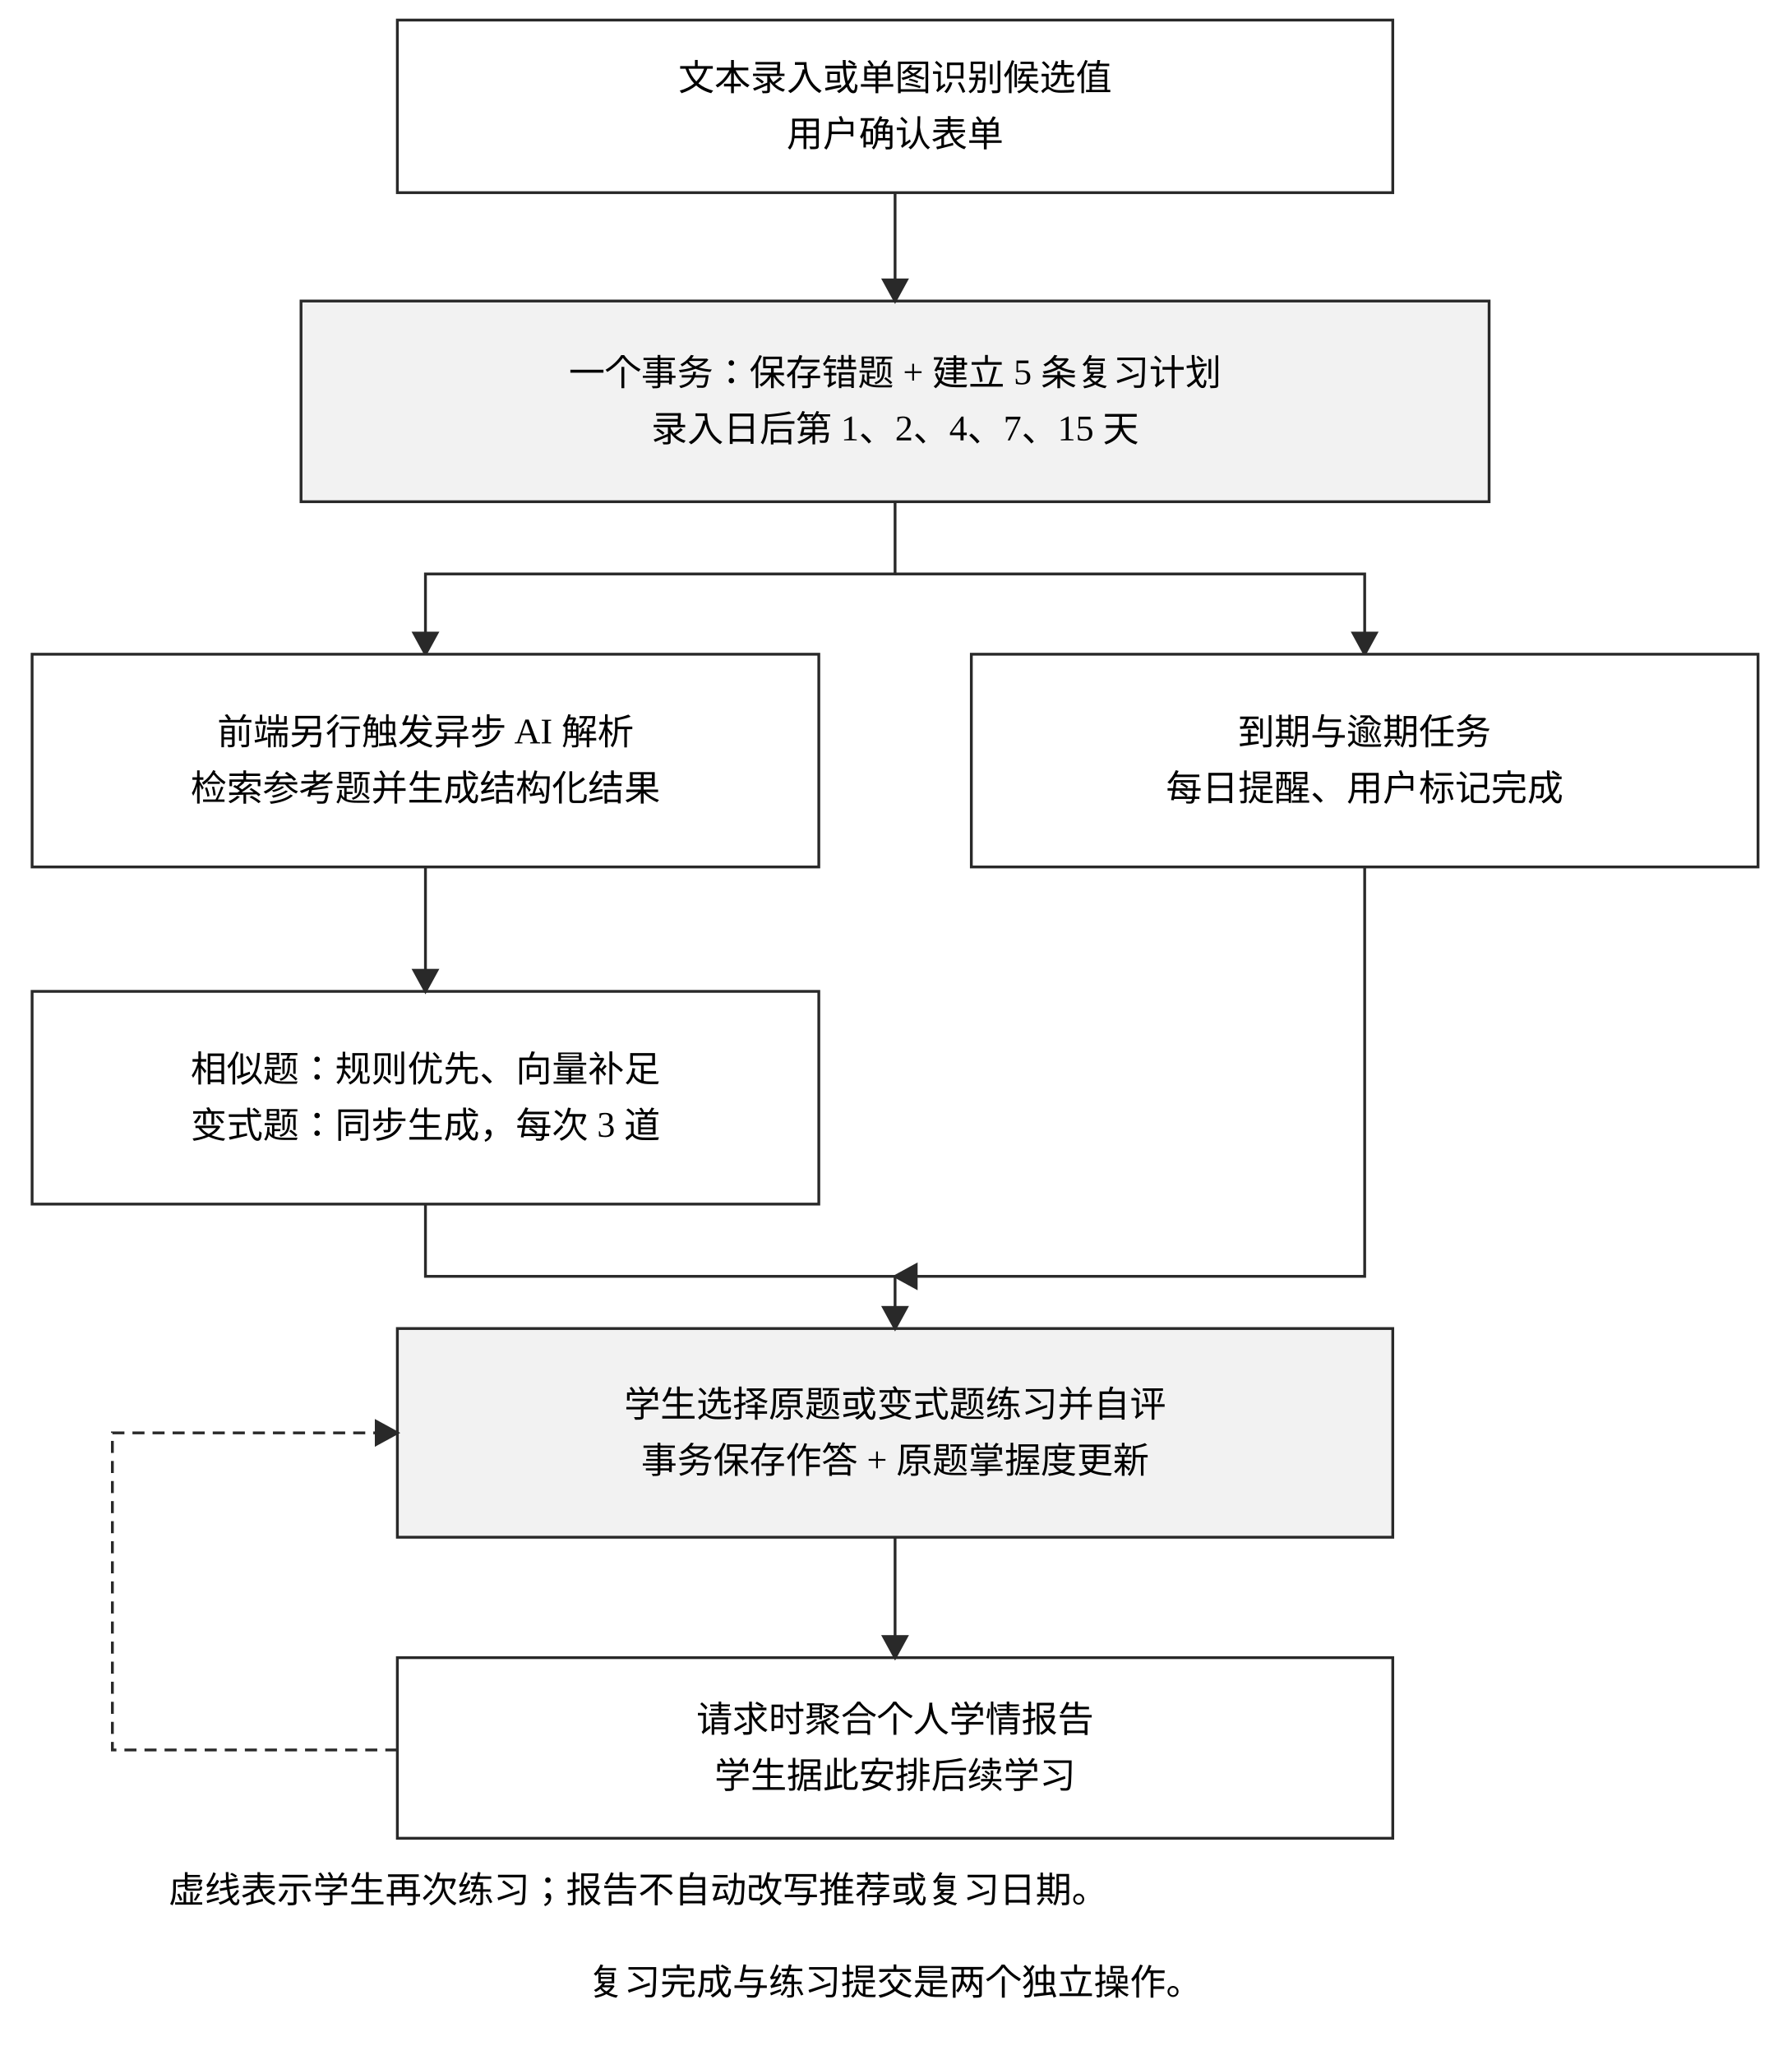
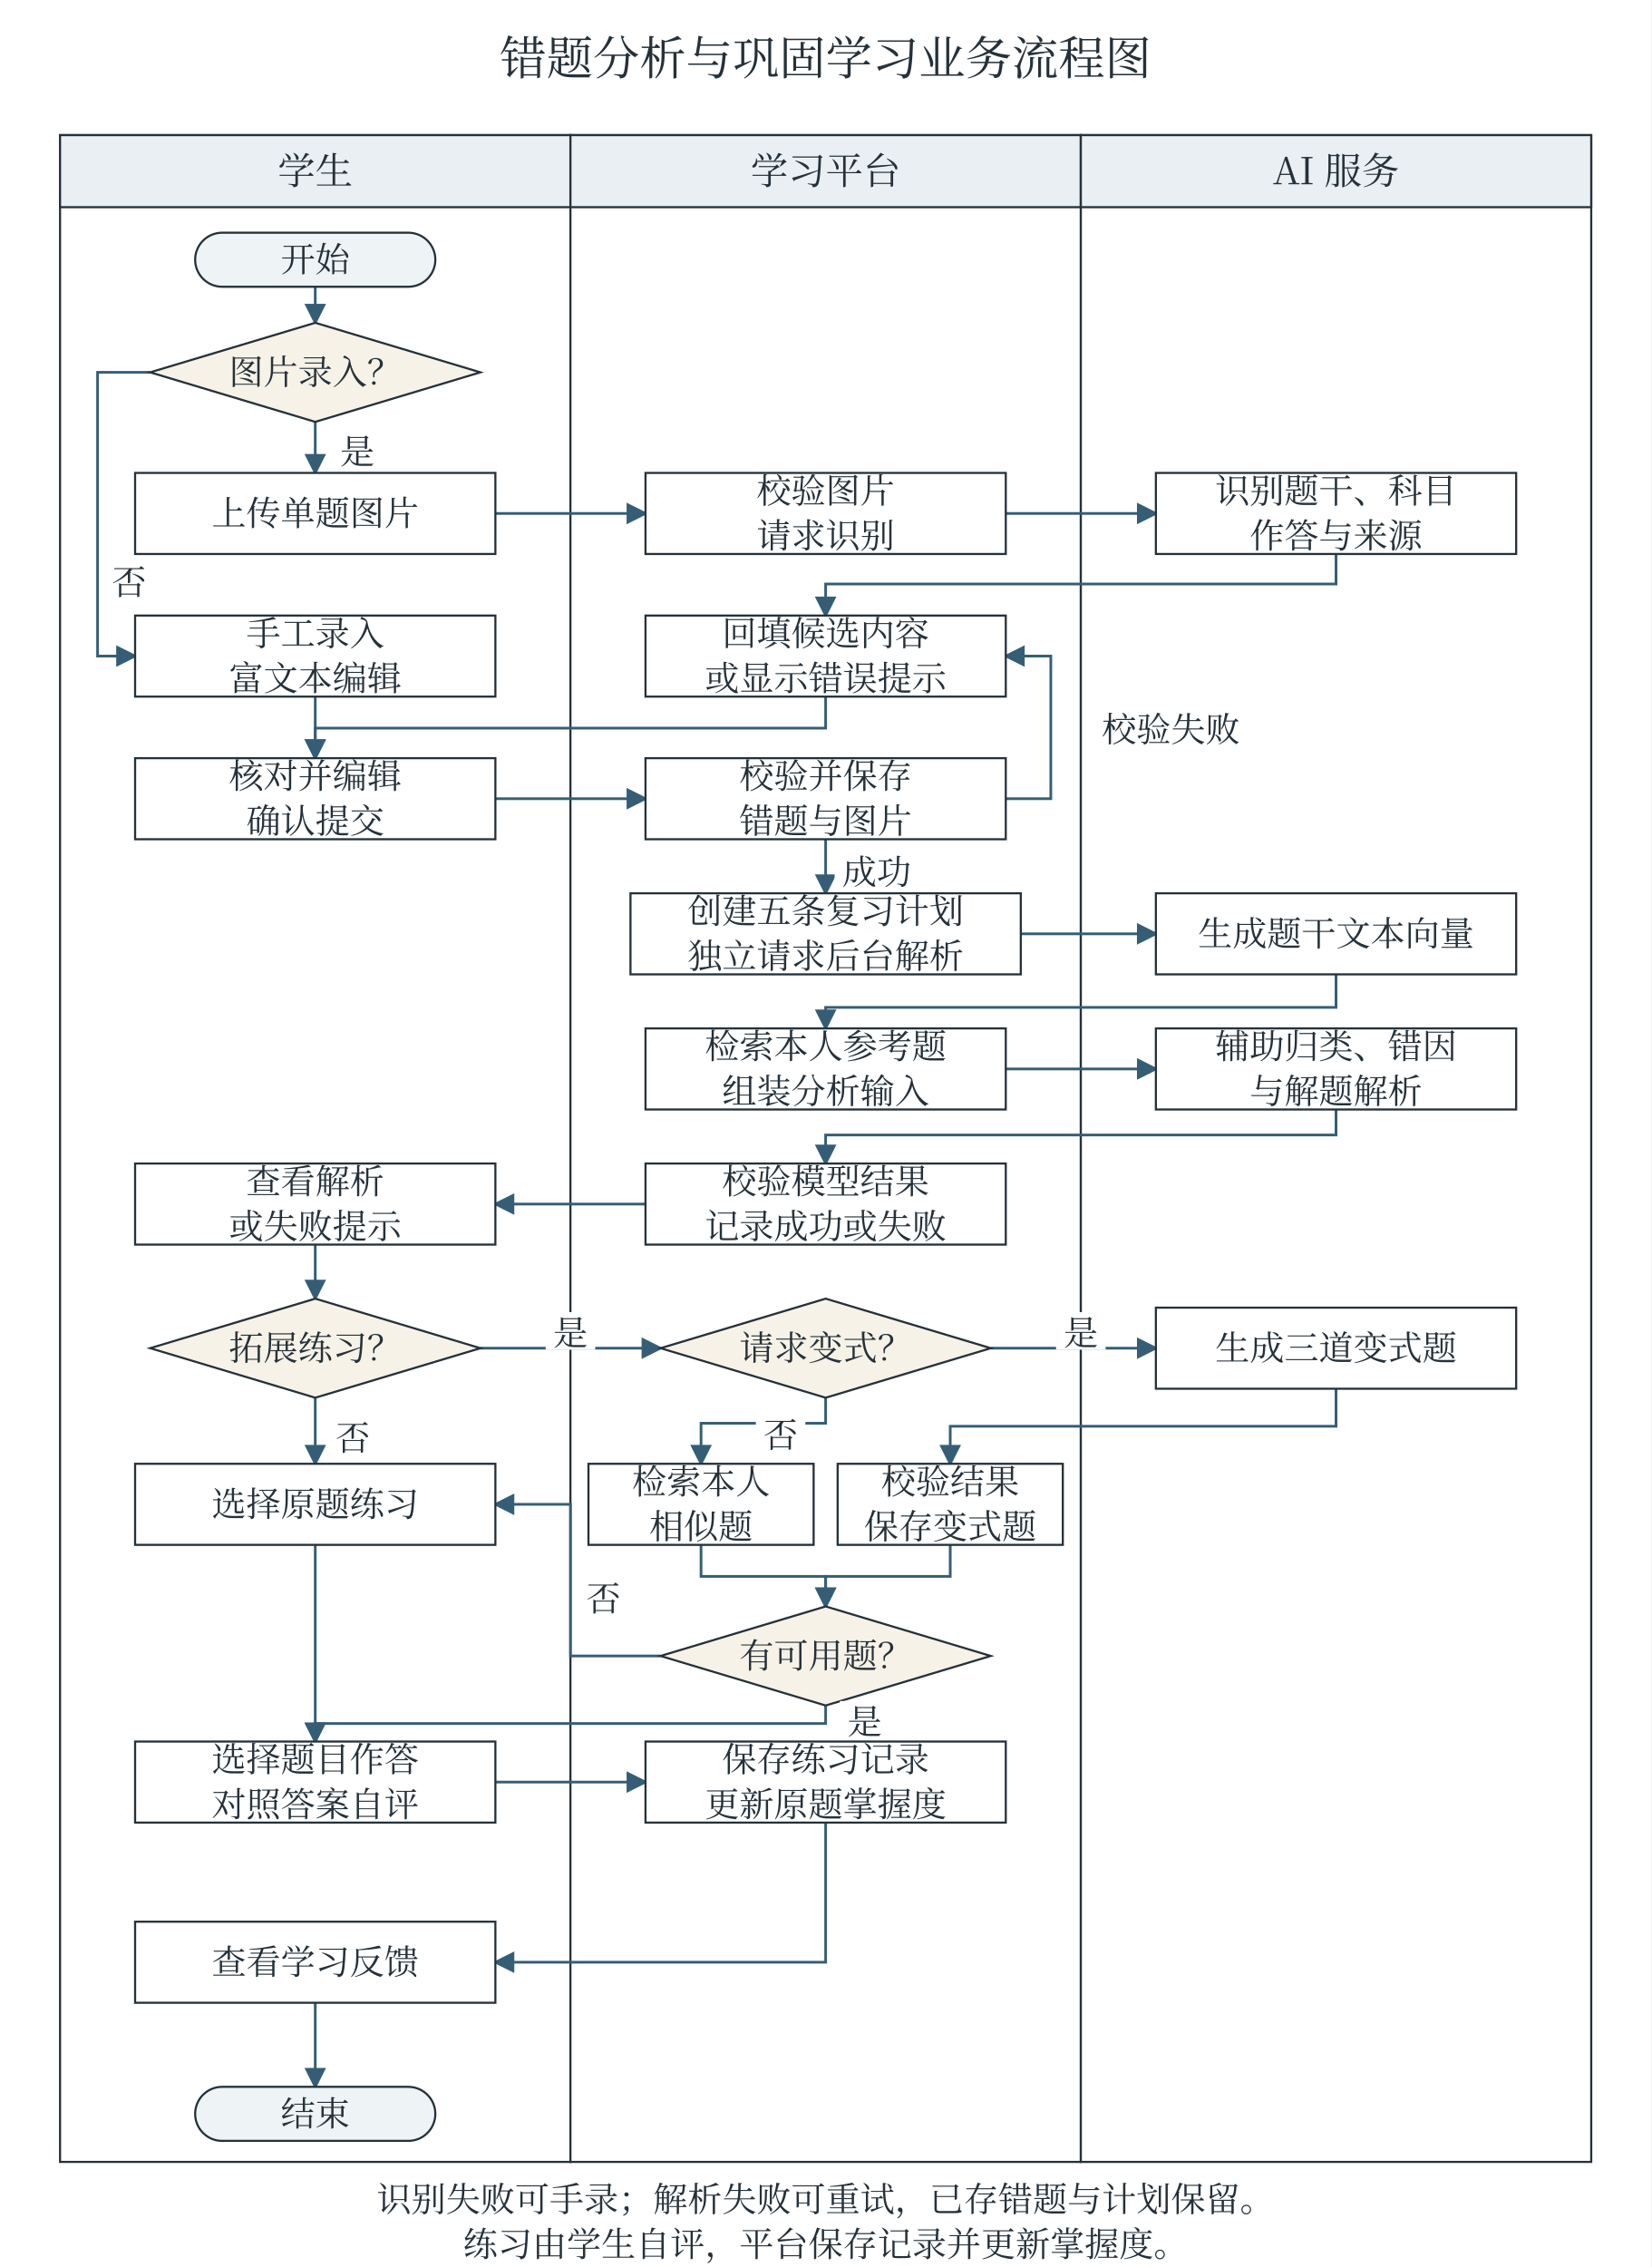
- <svg xmlns="http://www.w3.org/2000/svg" width="157.5mm" height="180.622mm" viewBox="0 0 446.457 512">
-   <rect width="100%" height="100%" fill="white" />
-   <rect x="99" y="5" width="248" height="43" fill="#ffffff" stroke="#292929" stroke-width=".7" />
-   <text x="223.0" y="22.5" font-family="Times New Roman, SimSun, serif" font-size="9" text-anchor="middle" fill="black">文本录入或单图识别候选值</text>
-   <text x="223.0" y="36.5" font-family="Times New Roman, SimSun, serif" font-size="9" text-anchor="middle" fill="black">用户确认表单</text>
-   <rect x="75" y="75" width="296" height="50" fill="#f2f2f2" stroke="#292929" stroke-width=".7" />
-   <text x="223.0" y="96.0" font-family="Times New Roman, SimSun, serif" font-size="9" text-anchor="middle" fill="black">一个事务：保存错题 + 建立 5 条复习计划</text>
-   <text x="223.0" y="110.0" font-family="Times New Roman, SimSun, serif" font-size="9" text-anchor="middle" fill="black">录入日后第 1、2、4、7、15 天</text>
-   <polyline points="223,48 223,75" fill="none" stroke="#292929" stroke-width=".7" />
-   <polygon points="223,75 220.123,69.735 225.877,69.735" fill="#292929" stroke="#292929" stroke-width=".7" />
-   <polyline points="223,125 223,143 106,143 106,163" fill="none" stroke="#292929" stroke-width=".7" />
-   <polygon points="106,163 103.123,157.735 108.877,157.735" fill="#292929" stroke="#292929" stroke-width=".7" />
-   <polyline points="223,143 340,143 340,163" fill="none" stroke="#292929" stroke-width=".7" />
-   <polygon points="340,163 337.123,157.735 342.877,157.735" fill="#292929" stroke="#292929" stroke-width=".7" />
-   <rect x="8" y="163" width="196" height="53" fill="#ffffff" stroke="#292929" stroke-width=".7" />
-   <text x="106.0" y="185.5" font-family="Times New Roman, SimSun, serif" font-size="9" text-anchor="middle" fill="black">前端另行触发异步 AI 解析</text>
-   <text x="106.0" y="199.5" font-family="Times New Roman, SimSun, serif" font-size="9" text-anchor="middle" fill="black">检索参考题并生成结构化结果</text>
-   <rect x="242" y="163" width="196" height="53" fill="#ffffff" stroke="#292929" stroke-width=".7" />
-   <text x="340.0" y="185.5" font-family="Times New Roman, SimSun, serif" font-size="9" text-anchor="middle" fill="black">到期与逾期任务</text>
-   <text x="340.0" y="199.5" font-family="Times New Roman, SimSun, serif" font-size="9" text-anchor="middle" fill="black">每日提醒、用户标记完成</text>
-   <rect x="8" y="247" width="196" height="53" fill="#ffffff" stroke="#292929" stroke-width=".7" />
-   <text x="106.0" y="269.5" font-family="Times New Roman, SimSun, serif" font-size="9" text-anchor="middle" fill="black">相似题：规则优先、向量补足</text>
-   <text x="106.0" y="283.5" font-family="Times New Roman, SimSun, serif" font-size="9" text-anchor="middle" fill="black">变式题：同步生成，每次 3 道</text>
-   <polyline points="106,216 106,247" fill="none" stroke="#292929" stroke-width=".7" />
-   <polygon points="106,247 103.123,241.735 108.877,241.735" fill="#292929" stroke="#292929" stroke-width=".7" />
-   <rect x="99" y="331" width="248" height="52" fill="#f2f2f2" stroke="#292929" stroke-width=".7" />
-   <text x="223.0" y="353.0" font-family="Times New Roman, SimSun, serif" font-size="9" text-anchor="middle" fill="black">学生选择原题或变式题练习并自评</text>
-   <text x="223.0" y="367.0" font-family="Times New Roman, SimSun, serif" font-size="9" text-anchor="middle" fill="black">事务保存作答 + 原题掌握度更新</text>
-   <polyline points="106,300 106,318 223,318 223,331" fill="none" stroke="#292929" stroke-width=".7" />
-   <polygon points="223,331 220.123,325.735 225.877,325.735" fill="#292929" stroke="#292929" stroke-width=".7" />
-   <polyline points="340,216 340,318 223,318" fill="none" stroke="#292929" stroke-width=".7" />
-   <polygon points="223,318 228.265,315.123 228.265,320.877" fill="#292929" stroke="#292929" stroke-width=".7" />
-   <rect x="99" y="413" width="248" height="45" fill="#ffffff" stroke="#292929" stroke-width=".7" />
-   <text x="223.0" y="431.5" font-family="Times New Roman, SimSun, serif" font-size="9" text-anchor="middle" fill="black">请求时聚合个人学情报告</text>
-   <text x="223.0" y="445.5" font-family="Times New Roman, SimSun, serif" font-size="9" text-anchor="middle" fill="black">学生据此安排后续学习</text>
-   <polyline points="223,383 223,413" fill="none" stroke="#292929" stroke-width=".7" />
-   <polygon points="223,413 220.123,407.735 225.877,407.735" fill="#292929" stroke="#292929" stroke-width=".7" />
-   <polyline points="99,436 28,436 28,357 99,357" fill="none" stroke="#292929" stroke-width=".7" stroke-dasharray="3 2" />
-   <polygon points="99,357 93.735,359.877 93.735,354.123" fill="#292929" stroke="#292929" stroke-width=".7" />
-   <text x="42" y="474" font-family="Times New Roman, SimSun, serif" font-size="9" text-anchor="start" fill="black">虚线表示学生再次练习；报告不自动改写推荐或复习日期。</text>
-   <text x="223" y="497" font-family="Times New Roman, SimSun, serif" font-size="9" text-anchor="middle" fill="black">复习完成与练习提交是两个独立操作。</text>
+ <svg xmlns="http://www.w3.org/2000/svg" width="157.5mm" height="216.204mm" viewBox="0 0 1100 1510">
+   <defs>
+     <marker id="arrow" markerWidth="8" markerHeight="8" refX="7" refY="4" orient="auto">
+       <path d="M0,0 L8,4 L0,8 Z" fill="#355e76" />
+     </marker>
+   </defs>
+   <rect width="1100" height="1510" fill="white" />
+   <text x="550" y="49.85" text-anchor="middle" font-family="Noto Serif SC,Noto Serif CJK SC,SimSun,宋体,serif" font-size="31" fill="#25313a">错题分析与巩固学习业务流程图</text>
+   <rect x="40.0" y="90" width="340.0" height="1350" rx="0" fill="#ffffff" stroke="#25313a" stroke-width="1.4" />
+   <rect x="40.0" y="90" width="340.0" height="48" rx="0" fill="#e9eff3" stroke="#25313a" stroke-width="1.4" />
+   <text x="210.0" y="122.75" text-anchor="middle" font-family="Noto Serif SC,Noto Serif CJK SC,SimSun,宋体,serif" font-size="25" fill="#25313a">学生</text>
+   <rect x="380.0" y="90" width="340.0" height="1350" rx="0" fill="#ffffff" stroke="#25313a" stroke-width="1.4" />
+   <rect x="380.0" y="90" width="340.0" height="48" rx="0" fill="#e9eff3" stroke="#25313a" stroke-width="1.4" />
+   <text x="550.0" y="122.75" text-anchor="middle" font-family="Noto Serif SC,Noto Serif CJK SC,SimSun,宋体,serif" font-size="25" fill="#25313a">学习平台</text>
+   <rect x="720.0" y="90" width="340.0" height="1350" rx="0" fill="#ffffff" stroke="#25313a" stroke-width="1.4" />
+   <rect x="720.0" y="90" width="340.0" height="48" rx="0" fill="#e9eff3" stroke="#25313a" stroke-width="1.4" />
+   <text x="890.0" y="122.75" text-anchor="middle" font-family="Noto Serif SC,Noto Serif CJK SC,SimSun,宋体,serif" font-size="25" fill="#25313a">AI 服务</text>
+   <polyline points="210.0,191 210.0,215" fill="none" stroke="#355e76" stroke-width="1.8" marker-end="url(#arrow)" />
+   <polyline points="210.0,281 210.0,315" fill="none" stroke="#355e76" stroke-width="1.8" marker-end="url(#arrow)" />
+   <polyline points="100.0,248.0 65,248 65,437 90.0,437.0" fill="none" stroke="#355e76" stroke-width="1.8" marker-end="url(#arrow)" />
+   <polyline points="330.0,342.0 430.0,342.0" fill="none" stroke="#355e76" stroke-width="1.8" marker-end="url(#arrow)" />
+   <polyline points="670.0,342.0 770.0,342.0" fill="none" stroke="#355e76" stroke-width="1.8" marker-end="url(#arrow)" />
+   <polyline points="890.0,369 890,389 550,389 550.0,410" fill="none" stroke="#355e76" stroke-width="1.8" marker-end="url(#arrow)" />
+   <polyline points="550.0,464 550,485 210,485 210.0,505" fill="none" stroke="#355e76" stroke-width="1.8" marker-end="url(#arrow)" />
+   <polyline points="210.0,464 210.0,505" fill="none" stroke="#355e76" stroke-width="1.8" marker-end="url(#arrow)" />
+   <polyline points="330.0,532.0 430.0,532.0" fill="none" stroke="#355e76" stroke-width="1.8" marker-end="url(#arrow)" />
+   <polyline points="670.0,532.0 700,532 700,437 670.0,437.0" fill="none" stroke="#355e76" stroke-width="1.8" marker-end="url(#arrow)" />
+   <polyline points="550.0,559 550.0,595" fill="none" stroke="#355e76" stroke-width="1.8" marker-end="url(#arrow)" />
+   <polyline points="680.0,622.0 770.0,622.0" fill="none" stroke="#355e76" stroke-width="1.8" marker-end="url(#arrow)" />
+   <polyline points="890.0,649 890,671 550,671 550.0,685" fill="none" stroke="#355e76" stroke-width="1.8" marker-end="url(#arrow)" />
+   <polyline points="670.0,712.0 770.0,712.0" fill="none" stroke="#355e76" stroke-width="1.8" marker-end="url(#arrow)" />
+   <polyline points="890.0,739 890,756 550,756 550.0,775" fill="none" stroke="#355e76" stroke-width="1.8" marker-end="url(#arrow)" />
+   <polyline points="430.0,802.0 330.0,802.0" fill="none" stroke="#355e76" stroke-width="1.8" marker-end="url(#arrow)" />
+   <polyline points="210.0,829 210.0,865" fill="none" stroke="#355e76" stroke-width="1.8" marker-end="url(#arrow)" />
+   <polyline points="320.0,898.0 440.0,898.0" fill="none" stroke="#355e76" stroke-width="1.8" marker-end="url(#arrow)" />
+   <polyline points="210.0,931 210.0,975" fill="none" stroke="#355e76" stroke-width="1.8" marker-end="url(#arrow)" />
+   <polyline points="660.0,898.0 770.0,898.0" fill="none" stroke="#355e76" stroke-width="1.8" marker-end="url(#arrow)" />
+   <polyline points="550.0,931 550,948 467,948 467.0,975" fill="none" stroke="#355e76" stroke-width="1.8" marker-end="url(#arrow)" />
+   <polyline points="890.0,925 890,950 633,950 633.0,975" fill="none" stroke="#355e76" stroke-width="1.8" marker-end="url(#arrow)" />
+   <polyline points="467.0,1029 467,1050 550,1050 550.0,1070" fill="none" stroke="#355e76" stroke-width="1.8" marker-end="url(#arrow)" />
+   <polyline points="633.0,1029 633,1050 550,1050 550.0,1070" fill="none" stroke="#355e76" stroke-width="1.8" marker-end="url(#arrow)" />
+   <polyline points="550.0,1136 550,1148 210,1148 210.0,1160" fill="none" stroke="#355e76" stroke-width="1.8" marker-end="url(#arrow)" />
+   <polyline points="440.0,1103.0 380,1103 380,1002 330.0,1002.0" fill="none" stroke="#355e76" stroke-width="1.8" marker-end="url(#arrow)" />
+   <polyline points="210.0,1029 210.0,1160" fill="none" stroke="#355e76" stroke-width="1.8" marker-end="url(#arrow)" />
+   <polyline points="330.0,1187.0 430.0,1187.0" fill="none" stroke="#355e76" stroke-width="1.8" marker-end="url(#arrow)" />
+   <polyline points="550.0,1214 550,1307 330.0,1307.0" fill="none" stroke="#355e76" stroke-width="1.8" marker-end="url(#arrow)" />
+   <polyline points="210.0,1334 210.0,1390" fill="none" stroke="#355e76" stroke-width="1.8" marker-end="url(#arrow)" />
+   <rect x="130.0" y="155" width="160" height="36" rx="18.0" fill="#eef3f5" stroke="#25313a" stroke-width="1.4" />
+   <text x="210.0" y="181.05" text-anchor="middle" font-family="Noto Serif SC,Noto Serif CJK SC,SimSun,宋体,serif" font-size="23" fill="#25313a">开始</text>
+   <polygon points="210.0,215 320.0,248.0 210.0,281 100.0,248.0" fill="#f7f2e7" stroke="#25313a" stroke-width="1.4" />
+   <text x="210.0" y="256.05" text-anchor="middle" font-family="Noto Serif SC,Noto Serif CJK SC,SimSun,宋体,serif" font-size="23" fill="#25313a">图片录入？</text>
+   <rect x="90.0" y="315" width="240" height="54" rx="0" fill="#ffffff" stroke="#25313a" stroke-width="1.4" />
+   <text x="210.0" y="350.05" text-anchor="middle" font-family="Noto Serif SC,Noto Serif CJK SC,SimSun,宋体,serif" font-size="23" fill="#25313a">上传单题图片</text>
+   <rect x="430.0" y="315" width="240" height="54" rx="0" fill="#ffffff" stroke="#25313a" stroke-width="1.4" />
+   <text x="550.0" y="335.1" text-anchor="middle" font-family="Noto Serif SC,Noto Serif CJK SC,SimSun,宋体,serif" font-size="23" fill="#25313a">校验图片</text>
+   <text x="550.0" y="365.0" text-anchor="middle" font-family="Noto Serif SC,Noto Serif CJK SC,SimSun,宋体,serif" font-size="23" fill="#25313a">请求识别</text>
+   <rect x="770.0" y="315" width="240" height="54" rx="0" fill="#ffffff" stroke="#25313a" stroke-width="1.4" />
+   <text x="890.0" y="335.1" text-anchor="middle" font-family="Noto Serif SC,Noto Serif CJK SC,SimSun,宋体,serif" font-size="23" fill="#25313a">识别题干、科目</text>
+   <text x="890.0" y="365.0" text-anchor="middle" font-family="Noto Serif SC,Noto Serif CJK SC,SimSun,宋体,serif" font-size="23" fill="#25313a">作答与来源</text>
+   <rect x="90.0" y="410" width="240" height="54" rx="0" fill="#ffffff" stroke="#25313a" stroke-width="1.4" />
+   <text x="210.0" y="430.1" text-anchor="middle" font-family="Noto Serif SC,Noto Serif CJK SC,SimSun,宋体,serif" font-size="23" fill="#25313a">手工录入</text>
+   <text x="210.0" y="460.0" text-anchor="middle" font-family="Noto Serif SC,Noto Serif CJK SC,SimSun,宋体,serif" font-size="23" fill="#25313a">富文本编辑</text>
+   <rect x="430.0" y="410" width="240" height="54" rx="0" fill="#ffffff" stroke="#25313a" stroke-width="1.4" />
+   <text x="550.0" y="430.1" text-anchor="middle" font-family="Noto Serif SC,Noto Serif CJK SC,SimSun,宋体,serif" font-size="23" fill="#25313a">回填候选内容</text>
+   <text x="550.0" y="460.0" text-anchor="middle" font-family="Noto Serif SC,Noto Serif CJK SC,SimSun,宋体,serif" font-size="23" fill="#25313a">或显示错误提示</text>
+   <rect x="90.0" y="505" width="240" height="54" rx="0" fill="#ffffff" stroke="#25313a" stroke-width="1.4" />
+   <text x="210.0" y="525.1" text-anchor="middle" font-family="Noto Serif SC,Noto Serif CJK SC,SimSun,宋体,serif" font-size="23" fill="#25313a">核对并编辑</text>
+   <text x="210.0" y="555" text-anchor="middle" font-family="Noto Serif SC,Noto Serif CJK SC,SimSun,宋体,serif" font-size="23" fill="#25313a">确认提交</text>
+   <rect x="430.0" y="505" width="240" height="54" rx="0" fill="#ffffff" stroke="#25313a" stroke-width="1.4" />
+   <text x="550.0" y="525.1" text-anchor="middle" font-family="Noto Serif SC,Noto Serif CJK SC,SimSun,宋体,serif" font-size="23" fill="#25313a">校验并保存</text>
+   <text x="550.0" y="555" text-anchor="middle" font-family="Noto Serif SC,Noto Serif CJK SC,SimSun,宋体,serif" font-size="23" fill="#25313a">错题与图片</text>
+   <rect x="420.0" y="595" width="260" height="54" rx="0" fill="#ffffff" stroke="#25313a" stroke-width="1.4" />
+   <text x="550.0" y="615.1" text-anchor="middle" font-family="Noto Serif SC,Noto Serif CJK SC,SimSun,宋体,serif" font-size="23" fill="#25313a">创建五条复习计划</text>
+   <text x="550.0" y="645" text-anchor="middle" font-family="Noto Serif SC,Noto Serif CJK SC,SimSun,宋体,serif" font-size="23" fill="#25313a">独立请求后台解析</text>
+   <rect x="770.0" y="595" width="240" height="54" rx="0" fill="#ffffff" stroke="#25313a" stroke-width="1.4" />
+   <text x="890.0" y="630.05" text-anchor="middle" font-family="Noto Serif SC,Noto Serif CJK SC,SimSun,宋体,serif" font-size="23" fill="#25313a">生成题干文本向量</text>
+   <rect x="430.0" y="685" width="240" height="54" rx="0" fill="#ffffff" stroke="#25313a" stroke-width="1.4" />
+   <text x="550.0" y="705.1" text-anchor="middle" font-family="Noto Serif SC,Noto Serif CJK SC,SimSun,宋体,serif" font-size="23" fill="#25313a">检索本人参考题</text>
+   <text x="550.0" y="735" text-anchor="middle" font-family="Noto Serif SC,Noto Serif CJK SC,SimSun,宋体,serif" font-size="23" fill="#25313a">组装分析输入</text>
+   <rect x="770.0" y="685" width="240" height="54" rx="0" fill="#ffffff" stroke="#25313a" stroke-width="1.4" />
+   <text x="890.0" y="705.1" text-anchor="middle" font-family="Noto Serif SC,Noto Serif CJK SC,SimSun,宋体,serif" font-size="23" fill="#25313a">辅助归类、错因</text>
+   <text x="890.0" y="735" text-anchor="middle" font-family="Noto Serif SC,Noto Serif CJK SC,SimSun,宋体,serif" font-size="23" fill="#25313a">与解题解析</text>
+   <rect x="430.0" y="775" width="240" height="54" rx="0" fill="#ffffff" stroke="#25313a" stroke-width="1.4" />
+   <text x="550.0" y="795.1" text-anchor="middle" font-family="Noto Serif SC,Noto Serif CJK SC,SimSun,宋体,serif" font-size="23" fill="#25313a">校验模型结果</text>
+   <text x="550.0" y="825" text-anchor="middle" font-family="Noto Serif SC,Noto Serif CJK SC,SimSun,宋体,serif" font-size="23" fill="#25313a">记录成功或失败</text>
+   <rect x="90.0" y="775" width="240" height="54" rx="0" fill="#ffffff" stroke="#25313a" stroke-width="1.4" />
+   <text x="210.0" y="795.1" text-anchor="middle" font-family="Noto Serif SC,Noto Serif CJK SC,SimSun,宋体,serif" font-size="23" fill="#25313a">查看解析</text>
+   <text x="210.0" y="825" text-anchor="middle" font-family="Noto Serif SC,Noto Serif CJK SC,SimSun,宋体,serif" font-size="23" fill="#25313a">或失败提示</text>
+   <polygon points="210.0,865 320.0,898.0 210.0,931 100.0,898.0" fill="#f7f2e7" stroke="#25313a" stroke-width="1.4" />
+   <text x="210.0" y="906.05" text-anchor="middle" font-family="Noto Serif SC,Noto Serif CJK SC,SimSun,宋体,serif" font-size="23" fill="#25313a">拓展练习？</text>
+   <polygon points="550.0,865 660.0,898.0 550.0,931 440.0,898.0" fill="#f7f2e7" stroke="#25313a" stroke-width="1.4" />
+   <text x="550.0" y="906.05" text-anchor="middle" font-family="Noto Serif SC,Noto Serif CJK SC,SimSun,宋体,serif" font-size="23" fill="#25313a">请求变式？</text>
+   <rect x="770.0" y="871" width="240" height="54" rx="0" fill="#ffffff" stroke="#25313a" stroke-width="1.4" />
+   <text x="890.0" y="906.05" text-anchor="middle" font-family="Noto Serif SC,Noto Serif CJK SC,SimSun,宋体,serif" font-size="23" fill="#25313a">生成三道变式题</text>
+   <rect x="90.0" y="975" width="240" height="54" rx="0" fill="#ffffff" stroke="#25313a" stroke-width="1.4" />
+   <text x="210.0" y="1010.05" text-anchor="middle" font-family="Noto Serif SC,Noto Serif CJK SC,SimSun,宋体,serif" font-size="23" fill="#25313a">选择原题练习</text>
+   <rect x="392" y="975" width="150" height="54" rx="0" fill="#ffffff" stroke="#25313a" stroke-width="1.4" />
+   <text x="467.0" y="995.1" text-anchor="middle" font-family="Noto Serif SC,Noto Serif CJK SC,SimSun,宋体,serif" font-size="23" fill="#25313a">检索本人</text>
+   <text x="467.0" y="1025.0" text-anchor="middle" font-family="Noto Serif SC,Noto Serif CJK SC,SimSun,宋体,serif" font-size="23" fill="#25313a">相似题</text>
+   <rect x="558" y="975" width="150" height="54" rx="0" fill="#ffffff" stroke="#25313a" stroke-width="1.4" />
+   <text x="633.0" y="995.1" text-anchor="middle" font-family="Noto Serif SC,Noto Serif CJK SC,SimSun,宋体,serif" font-size="23" fill="#25313a">校验结果</text>
+   <text x="633.0" y="1025.0" text-anchor="middle" font-family="Noto Serif SC,Noto Serif CJK SC,SimSun,宋体,serif" font-size="23" fill="#25313a">保存变式题</text>
+   <polygon points="550.0,1070 660.0,1103.0 550.0,1136 440.0,1103.0" fill="#f7f2e7" stroke="#25313a" stroke-width="1.4" />
+   <text x="550.0" y="1111.05" text-anchor="middle" font-family="Noto Serif SC,Noto Serif CJK SC,SimSun,宋体,serif" font-size="23" fill="#25313a">有可用题？</text>
+   <rect x="90.0" y="1160" width="240" height="54" rx="0" fill="#ffffff" stroke="#25313a" stroke-width="1.4" />
+   <text x="210.0" y="1180.1" text-anchor="middle" font-family="Noto Serif SC,Noto Serif CJK SC,SimSun,宋体,serif" font-size="23" fill="#25313a">选择题目作答</text>
+   <text x="210.0" y="1210.0" text-anchor="middle" font-family="Noto Serif SC,Noto Serif CJK SC,SimSun,宋体,serif" font-size="23" fill="#25313a">对照答案自评</text>
+   <rect x="430.0" y="1160" width="240" height="54" rx="0" fill="#ffffff" stroke="#25313a" stroke-width="1.4" />
+   <text x="550.0" y="1180.1" text-anchor="middle" font-family="Noto Serif SC,Noto Serif CJK SC,SimSun,宋体,serif" font-size="23" fill="#25313a">保存练习记录</text>
+   <text x="550.0" y="1210.0" text-anchor="middle" font-family="Noto Serif SC,Noto Serif CJK SC,SimSun,宋体,serif" font-size="23" fill="#25313a">更新原题掌握度</text>
+   <rect x="90.0" y="1280" width="240" height="54" rx="0" fill="#ffffff" stroke="#25313a" stroke-width="1.4" />
+   <text x="210.0" y="1315.05" text-anchor="middle" font-family="Noto Serif SC,Noto Serif CJK SC,SimSun,宋体,serif" font-size="23" fill="#25313a">查看学习反馈</text>
+   <rect x="130.0" y="1390" width="160" height="36" rx="18.0" fill="#eef3f5" stroke="#25313a" stroke-width="1.4" />
+   <text x="210.0" y="1416.05" text-anchor="middle" font-family="Noto Serif SC,Noto Serif CJK SC,SimSun,宋体,serif" font-size="23" fill="#25313a">结束</text>
+   <rect x="221.5" y="287" width="33.0" height="25" fill="white" />
+   <text x="238" y="309.05" text-anchor="middle" font-family="Noto Serif SC,Noto Serif CJK SC,SimSun,宋体,serif" font-size="23" fill="#25313a">是</text>
+   <rect x="69.5" y="374" width="33.0" height="25" fill="white" />
+   <text x="86" y="396.05" text-anchor="middle" font-family="Noto Serif SC,Noto Serif CJK SC,SimSun,宋体,serif" font-size="23" fill="#25313a">否</text>
+   <rect x="729.0" y="472" width="102.0" height="25" fill="white" />
+   <text x="780" y="494.05" text-anchor="middle" font-family="Noto Serif SC,Noto Serif CJK SC,SimSun,宋体,serif" font-size="23" fill="#25313a">校验失败</text>
+   <rect x="556.0" y="567" width="56.0" height="25" fill="white" />
+   <text x="584" y="589.05" text-anchor="middle" font-family="Noto Serif SC,Noto Serif CJK SC,SimSun,宋体,serif" font-size="23" fill="#25313a">成功</text>
+   <rect x="363.5" y="874" width="33.0" height="25" fill="white" />
+   <text x="380" y="896.05" text-anchor="middle" font-family="Noto Serif SC,Noto Serif CJK SC,SimSun,宋体,serif" font-size="23" fill="#25313a">是</text>
+   <rect x="218.5" y="944" width="33.0" height="25" fill="white" />
+   <text x="235" y="966.05" text-anchor="middle" font-family="Noto Serif SC,Noto Serif CJK SC,SimSun,宋体,serif" font-size="23" fill="#25313a">否</text>
+   <rect x="703.5" y="874" width="33.0" height="25" fill="white" />
+   <text x="720" y="896.05" text-anchor="middle" font-family="Noto Serif SC,Noto Serif CJK SC,SimSun,宋体,serif" font-size="23" fill="#25313a">是</text>
+   <rect x="503.5" y="942" width="33.0" height="25" fill="white" />
+   <text x="520" y="964.05" text-anchor="middle" font-family="Noto Serif SC,Noto Serif CJK SC,SimSun,宋体,serif" font-size="23" fill="#25313a">否</text>
+   <rect x="559.5" y="1133" width="33.0" height="25" fill="white" />
+   <text x="576" y="1155.05" text-anchor="middle" font-family="Noto Serif SC,Noto Serif CJK SC,SimSun,宋体,serif" font-size="23" fill="#25313a">是</text>
+   <rect x="385.5" y="1051" width="33.0" height="25" fill="white" />
+   <text x="402" y="1073.05" text-anchor="middle" font-family="Noto Serif SC,Noto Serif CJK SC,SimSun,宋体,serif" font-size="23" fill="#25313a">否</text>
+   <text x="550" y="1473.1" text-anchor="middle" font-family="Noto Serif SC,Noto Serif CJK SC,SimSun,宋体,serif" font-size="23" fill="#25313a">识别失败可手录；解析失败可重试，已存错题与计划保留。</text>
+   <text x="550" y="1503.0" text-anchor="middle" font-family="Noto Serif SC,Noto Serif CJK SC,SimSun,宋体,serif" font-size="23" fill="#25313a">练习由学生自评，平台保存记录并更新掌握度。</text>
</svg>
